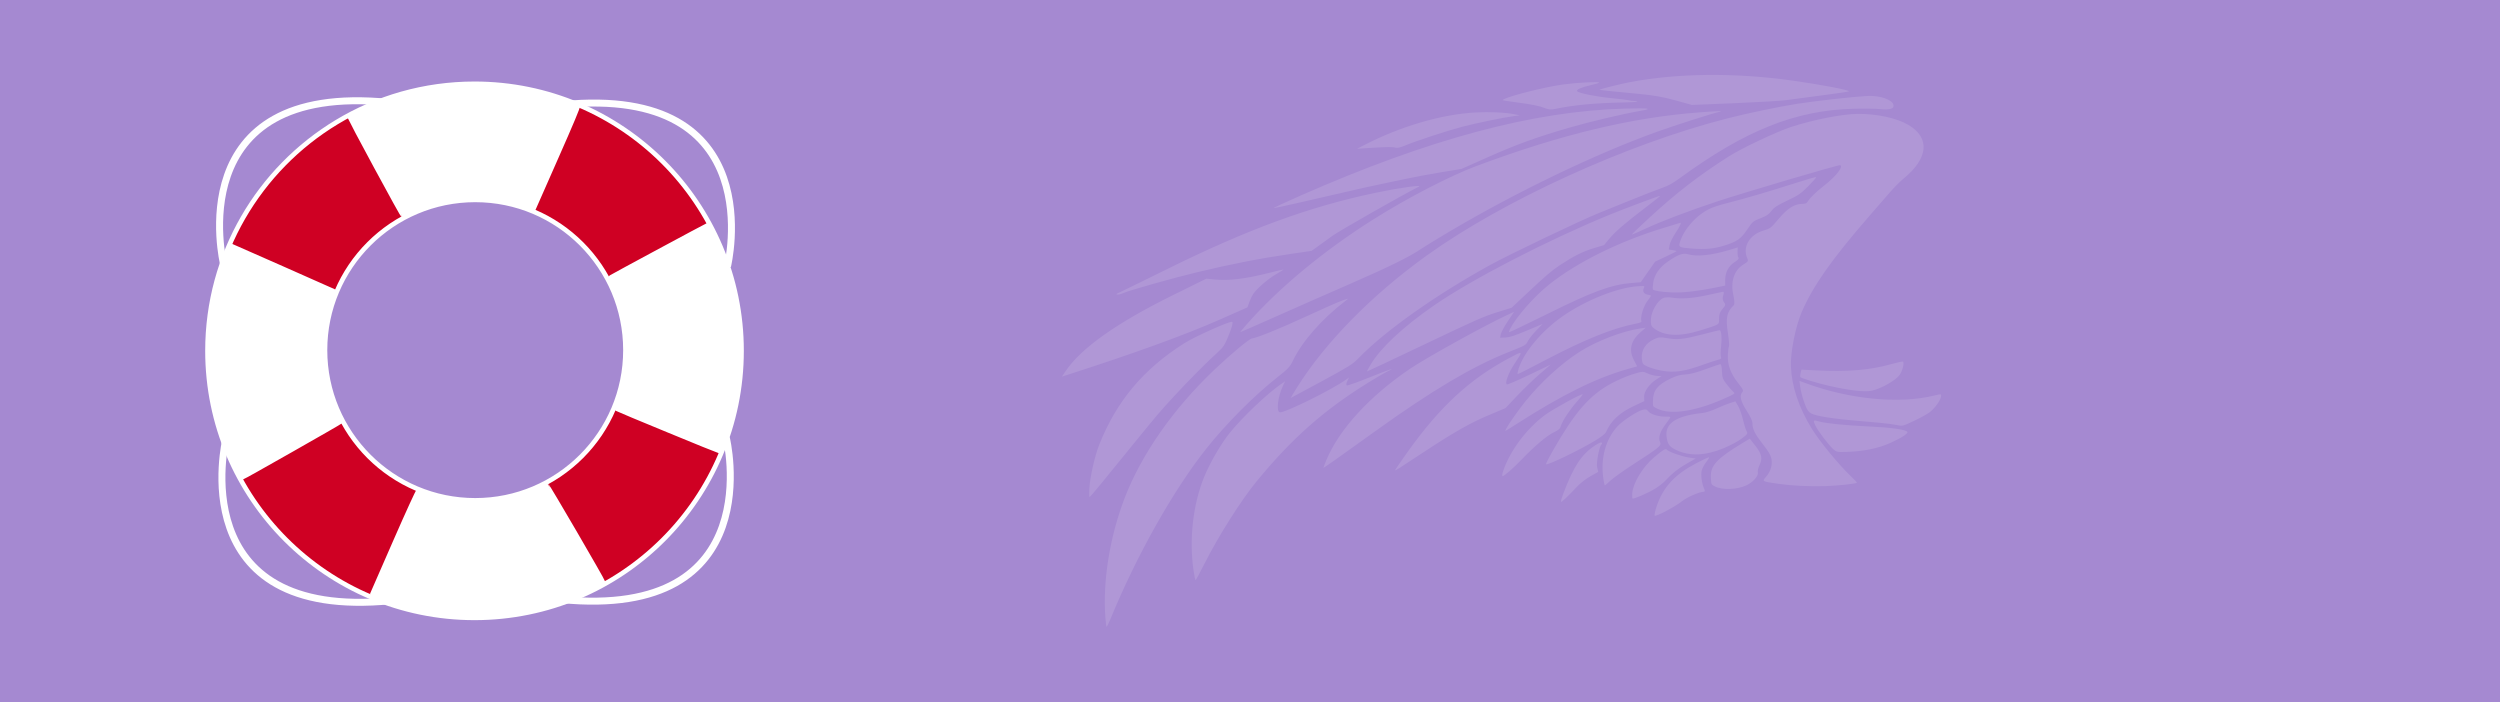
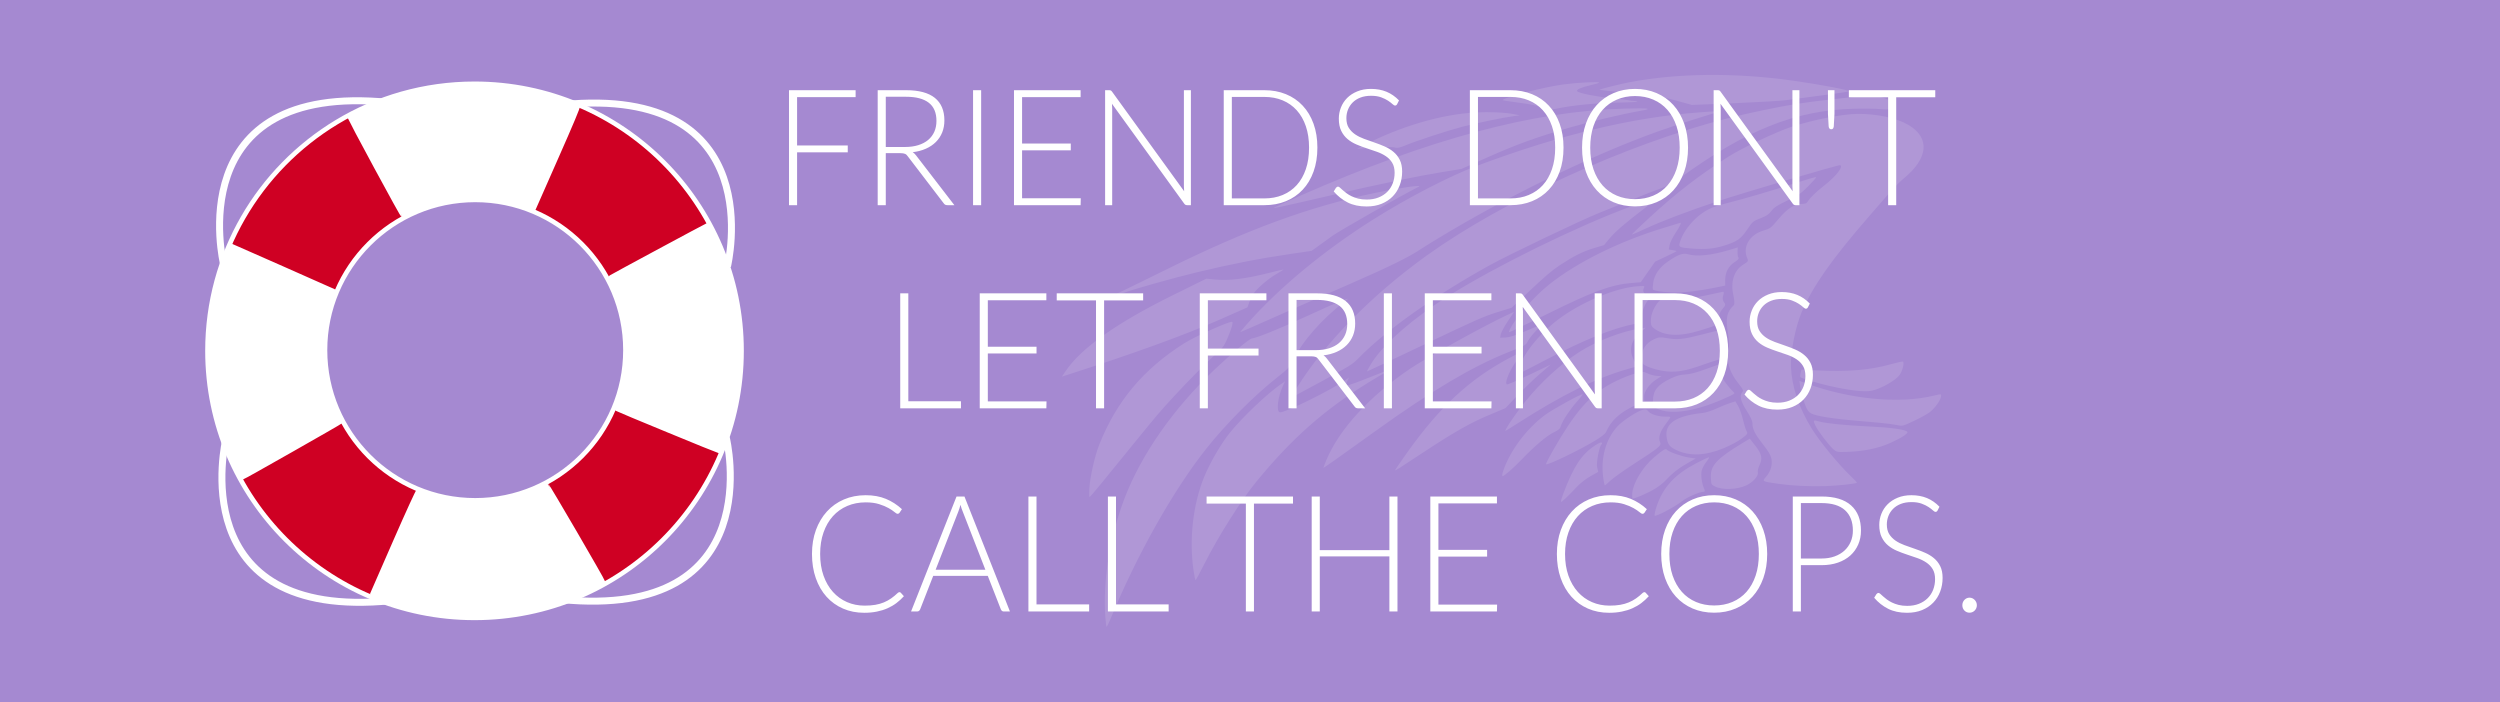
<svg xmlns="http://www.w3.org/2000/svg" width="1500" height="421" viewBox="0 0 1500 421" id="svg6323" version="1.1">
  <defs id="defs6325" />
  <g id="layer1" transform="translate(0,-631.3622)">
-     <rect style="opacity:1;fill:#a589d1;fill-opacity:1;stroke:#ffffff;stroke-width:0.499;stroke-linejoin:miter;stroke-miterlimit:4;stroke-dasharray:none;stroke-dashoffset:0;stroke-opacity:1" id="rect5267" width="3526.306" height="1115.024" x="-1013.153" y="301.483" />
+     <rect style="opacity:1;fill:#a589d1;fill-opacity:1;stroke:#ffffff;stroke-width:0.499;stroke-linejoin:miter;stroke-miterlimit:4;stroke-dasharray:none;stroke-dashoffset:0;stroke-opacity:1" id="rect5267" width="3526.306" height="1115.024" x="-1011.913" y="297.765" />
    <g id="g7000-4" transform="matrix(0.7985741,0,0,0.7985741,-1215.054,1898.862)">
      <g id="g6994-6">
        <path id="path6967-2" style="fill:none;fill-opacity:1;fill-rule:evenodd;stroke:#ffffff;stroke-width:5.244;stroke-linecap:butt;stroke-linejoin:miter;stroke-miterlimit:4;stroke-dasharray:none;stroke-opacity:1" d="m 2068.138,-1387.157 c 0,0 33.485,-136.987 -124.249,-121.381 m -252.654,251.262 c 0,0 -33.485,136.987 124.248,121.381 m 251.773,-122.248 c 0,0 33.485,136.987 -124.248,121.381 m -253.535,-252.129 c 0,0 -33.485,-136.987 124.248,-121.381" />
        <path id="path6969-8" style="fill:#cf0023;fill-opacity:1;fill-rule:evenodd;stroke:#ffffff;stroke-width:3.524;stroke-linecap:butt;stroke-linejoin:miter;stroke-miterlimit:4;stroke-dasharray:none;stroke-dashoffset:0;stroke-opacity:1" d="m 1772.043,-1359.476 -83.954,-29.756 z m -85.017,98.832 83.954,-27.631 z m 126.994,126.463 27.631,-83.423 z m 128.057,0 -27.631,-82.892 z m 125.932,-126.463 -83.423,-27.099 z m -0.531,-128.589 -81.829,29.225 z m -123.806,-124.869 -29.756,83.423 z m -129.12,0.531 27.475,83.409 z m 176.942,189.429 c 0,62.36 -50.553,112.913 -112.913,112.913 -62.36,0 -112.913,-50.553 -112.913,-112.913 0,-62.36 50.553,-112.913 112.913,-112.913 62.36,0 112.913,50.553 112.913,112.913 z m 87.142,0.531 c 0,110.781 -89.806,200.587 -200.587,200.587 -110.781,0 -200.587,-89.806 -200.587,-200.587 0,-72.864 38.85,-136.653 96.966,-171.784 30.243,-18.282 65.703,-28.803 103.621,-28.803 110.781,0 200.587,89.806 200.587,200.587 z" />
        <path id="path6971-9" style="opacity:1;fill:#ffffff;fill-opacity:1;stroke:#ffffff;stroke-width:1.762;stroke-linejoin:miter;stroke-miterlimit:4;stroke-dasharray:none;stroke-opacity:1" d="m 1800.467,-1141.03 c 0.167,-0.426 7.922,-18.166 17.234,-39.423 9.912,-22.625 17.157,-38.448 17.476,-38.164 1.175,1.048 15.057,5.349 21.113,6.543 24.134,4.758 50.117,1.665 71.094,-8.463 2.665,-1.287 5.147,-2.379 5.516,-2.428 0.607,-0.08 42.362,71.624 42.499,72.982 0.032,0.317 -3.96,2.553 -8.871,4.97 -50.789,24.99 -110.081,27.241 -162.797,6.182 -2.69,-1.075 -3.493,-1.615 -3.264,-2.199 z m 184.719,-140.847 c 1.719,-3.832 4.703,-14.098 5.911,-20.337 3.012,-15.555 2.509,-33.734 -1.372,-49.583 -1.444,-5.897 -4.833,-15.196 -7.864,-21.577 -1.919,-4.041 -2.4,-5.671 -1.804,-6.122 0.898,-0.679 72.368,-39.151 73.158,-39.381 1.133,-0.329 10.054,19.409 13.77,30.467 6.189,18.42 9.183,34.457 10.184,54.56 1.015,20.389 -0.492,37.894 -4.853,56.357 -2.587,10.953 -9.039,30.087 -10.164,30.144 -0.558,0.028 -77.102,-31.503 -77.628,-31.978 -0.189,-0.171 0.109,-1.318 0.662,-2.551 z m -181.575,-179.245 c -10.994,-20.381 -20.003,-37.339 -20.02,-37.683 -0.073,-1.442 22.342,-11.21 34.765,-15.15 35.725,-11.33 75.84,-12.132 112.258,-2.246 8.791,2.386 24.406,7.885 25.693,9.048 0.434,0.392 -4.702,12.65 -16.058,38.325 -9.183,20.762 -16.851,38.151 -17.041,38.644 -0.245,0.635 -1.405,0.501 -3.992,-0.463 -16.412,-6.109 -35.587,-8.483 -52.866,-6.548 -12.297,1.378 -27.291,5.804 -38.101,11.248 -1.969,0.992 -3.821,1.821 -4.115,1.843 -0.294,0.022 -9.529,-16.636 -20.523,-37.017 z m -103.931,225.828 c -24.911,-50.443 -27.384,-108.925 -6.833,-161.611 l 2.487,-6.376 38.559,16.99 c 21.207,9.345 38.876,17.182 39.265,17.417 0.429,0.259 -0.095,2.679 -1.334,6.16 -5.009,14.077 -7.036,27.367 -6.508,42.673 0.585,16.953 4.406,32.692 11.16,45.968 1.04,2.044 1.655,3.977 1.367,4.296 -0.691,0.765 -73.111,41.89 -73.868,41.948 -0.322,0.024 -2.254,-3.336 -4.295,-7.467 z" />
        <path id="path6973-9" style="opacity:0;fill:#ffffff;fill-opacity:1;stroke:#ffffff;stroke-width:0;stroke-miterlimit:4;stroke-dasharray:none;stroke-opacity:1" d="m 1830.507,-1230.371 c -4.601,-7.763 -8.24,-18.119 -9.864,-28.073 -1.85,-11.34 -1.066,-24.478 2.217,-37.141 1.245,-4.802 2.956,-9.989 3.39,-10.277 0.842,-0.56 4.178,-4.95 7.604,-10.006 2.072,-3.058 4.248,-6.136 4.837,-6.841 1.064,-1.274 1.068,-1.276 0.707,-0.325 -2.339,6.166 -3.49,13.086 -3.025,18.177 0.147,1.608 0.016,2.295 -0.983,5.047 -2.272,6.28 -4.298,15.084 -5.178,22.501 -1.462,12.325 -0.928,30.298 1.39,46.8 0.165,1.172 0.22,2.078 0.123,2.013 -0.098,-0.063 -0.645,-0.908 -1.218,-1.875 z m -17.474,-26.929 c -1.176,-2.57 -2.691,-7.75 -3.139,-10.731 -1.682,-11.196 -0.314,-20.768 4.335,-30.334 1.227,-2.524 5.887,-9.203 6.498,-9.312 0.243,-0.043 0.544,1.041 0.848,3.059 0.402,2.674 0.386,3.415 -0.113,5.11 -0.815,2.771 -2.228,8.961 -3.109,13.621 -0.965,5.103 -1.015,5.44 -2.234,14.851 -0.569,4.392 -1.253,9.677 -1.521,11.744 -0.268,2.067 -0.543,3.769 -0.612,3.781 -0.069,0.012 -0.498,-0.793 -0.954,-1.789 z m 28.549,8.234 c -4.362,-6.444 -7.591,-14.603 -8.603,-21.742 -0.521,-3.674 -0.605,-9.061 -0.19,-12.259 0.607,-4.683 2.515,-12.063 3.994,-15.452 l 0.457,-1.048 0.111,1.225 c 0.264,2.906 1.67,6.447 2.433,6.126 1.039,-0.437 7.126,-9.998 8.548,-13.425 l 0.333,-0.803 0.086,1.011 c 0.048,0.57 0.233,0.984 0.422,0.95 0.185,-0.033 1.657,-1.788 3.27,-3.899 2.765,-3.618 3.979,-4.994 2.659,-3.014 -0.325,0.488 -1.317,2.332 -2.204,4.099 -5.235,10.425 -7.976,19.649 -9.702,32.646 -0.744,5.605 -0.912,15.699 -0.383,23.09 0.171,2.393 0.254,4.362 0.183,4.374 -0.07,0.012 -0.707,-0.832 -1.415,-1.878 z m -46.197,-31.915 c 0.275,-6.614 4.019,-15.501 11.397,-27.053 l 4.307,-6.743 1.458,-0.533 c 2.993,-1.095 5.71,-3.008 9.715,-6.843 1.098,-1.052 2.047,-1.921 2.108,-1.932 0.061,-0.011 -0.293,0.717 -0.789,1.618 -0.979,1.781 -1.991,4.992 -2.069,6.565 -0.027,0.544 0.059,1.573 0.191,2.287 l 0.239,1.298 -3.813,5.388 c -4.676,6.608 -11.952,15.393 -21.767,26.28 l -1.039,1.153 0.062,-1.484 z m 1.131,-22.53 c 0.323,-0.456 3.067,-4.715 6.095,-9.467 10.569,-16.583 19.444,-27.382 30.198,-36.744 3.815,-3.321 7.928,-6.363 7.334,-5.423 -2.009,3.175 -9.885,17.451 -10.496,19.024 -0.102,0.262 -0.631,1.554 -1.175,2.872 l -0.99,2.396 -3.157,2.367 c -5.614,4.209 -10.184,8.052 -15.71,13.208 -3.839,3.582 -10.552,10.43 -11.271,11.496 -0.278,0.41 -0.709,0.826 -0.96,0.922 -0.339,0.13 -0.305,-0.038 0.132,-0.651 z m 57.252,17.61 c -1.116,-8.051 0.774,-18.265 5.216,-28.194 1.794,-4.009 8.878,-16.469 11.987,-21.083 l 0.92,-1.366 -0.105,2.675 c -0.058,1.471 0.011,3.056 0.154,3.523 l 0.26,0.849 0.971,-0.541 c 0.727,-0.405 1.524,-1.29 3.172,-3.523 l 2.201,-2.982 -0.446,2.08 c -0.245,1.144 -0.406,2.556 -0.357,3.138 0.088,1.049 0.067,1.085 -2.406,4.29 -5.047,6.54 -9.829,15.628 -15.711,29.862 -3.624,8.768 -5.477,13.158 -5.539,13.123 -0.036,-0.021 -0.178,-0.853 -0.316,-1.85 z m -13.632,-13.414 c 0.17,-12.612 3.479,-27.486 9.192,-41.321 8.036,-19.46 24.565,-43.525 40.339,-58.729 3.25,-3.132 8.323,-7.534 11.435,-9.922 3.061,-2.348 9.79,-6.979 12.034,-8.281 2.33,-1.352 5.108,-1.552 5.877,-0.424 0.503,0.737 -0.14,1.417 -1.987,2.101 -0.911,0.338 -3.179,1.449 -5.039,2.47 -10.565,5.799 -17.609,14.947 -24.377,31.662 -0.806,1.99 -1.29,2.83 -2.333,4.05 -0.724,0.847 -2.667,3.321 -4.317,5.5 -1.651,2.178 -3.662,4.823 -4.469,5.876 -2.52,3.291 -11.909,17.548 -14.278,21.682 -6.715,11.72 -12.109,24.494 -13.95,33.04 -0.411,1.907 -0.746,2.589 -4.246,8.628 -2.09,3.607 -3.827,6.57 -3.86,6.584 -0.034,0.016 -0.043,-1.298 -0.02,-2.917 z m -16.384,-9.426 c 1.876,-11.026 5.99,-23.36 11.631,-34.872 3.909,-7.976 9.289,-16.816 13.092,-21.511 12.118,-14.961 23.412,-25.48 35.439,-33.004 3.567,-2.232 4.393,-2.665 3.392,-1.78 -1.092,0.966 -6.673,7.14 -9.242,10.224 -8.914,10.701 -19.168,26.371 -27.196,41.562 -1.48,2.8 -2.963,5.72 -3.296,6.489 -1.175,2.714 -4.011,7.135 -9.423,14.695 -3.01,4.203 -7.536,10.588 -10.059,14.188 -2.523,3.601 -4.63,6.558 -4.683,6.572 -0.053,0.016 0.103,-1.139 0.345,-2.564 z m 44.152,13.144 c 0.898,-12.952 3.317,-21.831 8.208,-30.127 1.881,-3.19 1.841,-3.204 1.698,0.59 -0.099,2.64 0.382,5.397 0.926,5.302 0.181,-0.032 1.579,-1.964 3.107,-4.293 l 2.777,-4.235 -0.984,3.174 c -0.541,1.746 -1.327,4.874 -1.747,6.953 l -0.763,3.779 -2.341,3.174 c -2.557,3.465 -4.577,7.136 -7.98,14.497 -2.651,5.735 -3.048,6.549 -3.164,6.483 -0.056,-0.031 0.063,-2.415 0.262,-5.298 z m -16.684,-15.715 c -0.039,-4.651 1.793,-11.49 5.117,-19.1 4.102,-9.393 13.773,-25.212 22.411,-36.662 2.03,-2.69 7.026,-8.855 7.201,-8.887 0.072,-0.012 -0.557,1.775 -1.399,3.973 -2.017,5.263 -2.944,8.253 -3.237,10.439 l -0.24,1.791 -1.594,1.688 c -1.62,1.716 -2.831,3.646 -4.356,6.947 -0.897,1.941 -1.413,3.593 -3.03,9.696 l -1.123,4.242 -2.234,2.422 c -1.97,2.136 -3.128,3.778 -9.797,13.888 -4.16,6.306 -7.595,11.448 -7.633,11.427 -0.038,-0.022 -0.076,-0.86 -0.084,-1.863 z m -31.992,-30.723 c 17.463,-24.624 33.604,-40.599 50.347,-49.828 4.366,-2.406 5.31,-2.717 3.266,-1.076 -3.087,2.479 -8.325,7.315 -11.477,10.594 -5.042,5.247 -7.83,8.612 -11.721,14.147 l -3.576,5.087 -3.44,2.695 c -1.892,1.482 -4.61,3.731 -6.039,4.996 -1.43,1.265 -3.121,2.739 -3.759,3.275 -0.638,0.536 -1.899,1.65 -2.803,2.476 -9.672,8.841 -14.248,12.963 -14.416,12.989 -0.111,0.016 1.516,-2.393 3.617,-5.354 z m 68.526,41.616 c -0.99,-5.173 -0.422,-11.434 1.475,-16.261 0.781,-1.988 4.38,-8.262 4.651,-8.108 0.076,0.043 -0.016,0.938 -0.208,1.988 -0.429,2.363 -0.565,5.901 -0.269,7.037 0.181,0.695 0.062,1.097 -0.643,2.178 -0.878,1.347 -1.987,4.828 -2.863,8.988 -0.547,2.598 -1.337,5.208 -1.644,5.434 -0.125,0.092 -0.35,-0.473 -0.499,-1.255 z m -4.19,-9.681 c -0.078,-1.067 0.185,-5.226 0.483,-7.634 0.703,-5.689 2.374,-11.735 4.431,-16.037 1.942,-4.06 5.692,-8.793 8.765,-11.063 l 0.854,-0.631 -0.415,1.331 c -0.917,2.938 -0.321,5.164 1.858,6.944 l 1.311,1.071 -1.291,1.319 c -5.077,5.184 -9.418,11.999 -14.79,23.213 -0.587,1.225 -1.087,2.216 -1.111,2.202 -0.024,-0.012 -0.067,-0.335 -0.094,-0.715 z m 17.917,9.166 c -1.185,-7.074 -1.06,-10.591 0.489,-13.816 0.438,-0.911 0.715,-1.264 0.907,-1.155 0.152,0.086 0.216,0.248 0.141,0.36 -0.278,0.417 1.058,4.597 1.753,5.484 l 0.723,0.922 -0.944,1.689 c -0.556,0.995 -1.105,2.493 -1.335,3.646 -0.636,3.181 -1.089,4.901 -1.263,4.802 -0.09,-0.051 -0.302,-0.921 -0.471,-1.933 z m -6.791,-8.789 c -0.234,-10.499 0.59,-15.566 3.278,-20.157 0.845,-1.442 2.016,-3.063 2.934,-4.059 1.46,-1.585 1.578,-1.656 2.651,-1.603 0.618,0.031 1.526,-0.117 2.018,-0.328 l 0.894,-0.384 -0.567,1.161 c -0.811,1.659 -0.961,3.922 -0.335,5.041 l 0.52,0.93 -1.423,2.135 c -1.852,2.778 -2.549,5.378 -2.202,8.214 0.067,0.544 -0.268,1.507 -1.058,3.045 -1.83,3.563 -6.087,10.061 -6.446,9.84 -0.1,-0.062 -0.219,-1.788 -0.265,-3.835 z m -15.566,-14.684 c -0.88,-4.086 0.038,-10.534 2.225,-15.629 2.503,-5.831 6.992,-11.653 10.713,-13.896 1.164,-0.702 1.174,-0.702 1.236,-0.019 0.078,0.863 0.766,1.273 1.622,0.968 0.629,-0.224 0.649,-0.166 0.479,1.429 -0.161,1.513 0.486,4.365 1.149,5.068 0.178,0.189 -0.044,0.487 -0.899,1.204 -3.578,3.001 -7.612,8.287 -12.359,16.19 -1.959,3.263 -3.635,5.945 -3.724,5.961 -0.089,0.016 -0.288,-0.559 -0.443,-1.277 z m 28.008,16.167 c -2.77,-4.171 -3.919,-8.764 -3.195,-12.767 0.297,-1.641 1.929,-5.156 2.788,-6.004 0.517,-0.51 0.713,-0.539 1.315,-0.198 0.739,0.419 2.678,0.133 3.907,-0.578 0.332,-0.192 0.667,-0.308 0.745,-0.26 0.079,0.048 0.058,0.87 -0.046,1.825 -0.24,2.211 0.092,3.906 0.901,4.603 0.783,0.674 0.657,1.068 -2.404,7.511 -1.195,2.516 -2.308,5.214 -2.475,5.995 -0.166,0.782 -0.379,1.375 -0.472,1.319 -0.094,-0.055 -0.573,-0.708 -1.064,-1.448 z m -81.925,-50.736 c 4.726,-7.761 10.969,-14.288 17.198,-17.98 2.387,-1.415 5.438,-2.774 7.126,-3.176 l 1.314,-0.312 -1.014,0.732 c -1.73,1.248 -6.253,5.157 -8.419,7.276 -2.322,2.272 -7.032,7.572 -8.464,9.527 -0.568,0.776 -1.139,1.305 -1.436,1.333 -0.65,0.061 -1.645,0.575 -4.625,2.391 l -2.468,1.504 0.789,-1.295 z m 89.019,51.375 c -1.03,-2.302 -1.038,-6.862 -0.018,-10.007 0.825,-2.542 1.128,-3.136 1.493,-2.929 0.558,0.317 3.526,0.117 4.982,-0.335 l 1.397,-0.434 -1.077,1.946 c -1.059,1.912 -1.645,3.566 -2.077,5.852 -0.12,0.635 -0.552,1.827 -0.961,2.65 -0.821,1.652 -2.871,4.502 -3.129,4.351 -0.091,-0.053 -0.365,-0.546 -0.611,-1.095 z m -41.156,-24.725 c -0.234,-3.212 0.817,-9.536 2.258,-13.583 2.709,-7.609 8.247,-16.261 14.995,-23.425 1.264,-1.343 2.325,-2.48 2.357,-2.528 0.236,-0.354 0.357,0.787 0.282,2.654 -0.049,1.218 0.068,2.684 0.259,3.258 l 0.348,1.043 0.771,-0.216 c 0.424,-0.119 0.809,-0.195 0.855,-0.168 0.046,0.027 -0.564,1.02 -1.356,2.208 l -1.44,2.16 -0.174,2.951 -0.174,2.952 -1.525,0.971 c -3.701,2.357 -6.287,5.507 -12.352,15.045 -2.631,4.138 -4.845,7.489 -4.92,7.447 -0.075,-0.042 -0.158,-0.388 -0.186,-0.769 z m 47.113,25.18 c -0.926,-4.715 -0.191,-8.65 2.433,-13.024 0.911,-1.52 1.723,-2.726 1.803,-2.68 0.08,0.046 0.08,0.666 -8e-4,1.379 -0.08,0.713 -0.025,1.737 0.123,2.276 0.289,1.05 1.485,2.859 2.475,3.745 0.471,0.421 0.513,0.602 0.186,0.8 -0.797,0.482 -2.375,2.709 -2.838,4.006 -0.695,1.944 -3.128,6.03 -3.473,5.834 -0.154,-0.087 -0.472,-1.139 -0.707,-2.337 z m -5.958,-16.196 c -1.859,-2.805 -0.577,-5.571 4.022,-8.676 0.518,-0.35 1.416,-1.343 2.015,-2.229 0.594,-0.879 1.454,-2.007 1.91,-2.508 l 0.83,-0.91 1.022,0.758 c 0.562,0.417 1.658,1.566 2.435,2.554 0.777,0.988 1.671,1.985 1.985,2.217 0.512,0.377 0.503,0.594 -0.083,2.083 -0.406,1.033 -1.256,2.476 -2.244,3.81 -2.541,3.43 -5.46,5.081 -8.682,4.911 -1.57,-0.083 -2.19,-0.471 -3.21,-2.009 z m 12.856,4.923 c -1.538,-2.654 -1.146,-4.778 2.002,-10.861 l 0.784,-1.516 1.827,1.039 c 2.146,1.219 2.82,2.118 2.963,3.952 0.051,0.651 0.286,1.434 0.524,1.739 0.514,0.661 0.173,2.604 -0.682,3.887 -1.211,1.817 -3.916,3.358 -5.668,3.23 -0.97,-0.071 -0.91,-0.019 -1.75,-1.469 z m -19.443,-11.606 c -1.128,-2.263 -0.933,-3.958 0.751,-6.508 0.815,-1.234 1.371,-1.801 2.285,-2.329 0.833,-0.481 1.803,-1.42 3.121,-3.022 1.052,-1.278 2.033,-2.421 2.181,-2.541 0.181,-0.146 0.558,0.306 1.149,1.378 0.776,1.408 1.058,1.697 2.391,2.454 0.831,0.472 1.766,0.937 2.077,1.034 0.546,0.17 0.504,0.265 -1.126,2.556 -3.843,5.404 -7.929,8.484 -11.052,8.33 -1.214,-0.06 -1.085,0.038 -1.779,-1.353 z m -6.777,-8.192 c -1.1,-1.858 -1.077,-3.771 0.064,-5.483 0.593,-0.89 0.913,-1.099 2.21,-1.442 2.182,-0.578 3.252,-1.297 6.196,-4.167 1.439,-1.403 2.675,-2.568 2.747,-2.589 0.343,-0.099 1.335,1.515 2.043,3.327 0.433,1.107 0.966,2.194 1.184,2.417 0.326,0.333 0.288,0.507 -0.213,0.974 -0.336,0.313 -1.275,1.367 -2.088,2.344 -2.863,3.439 -4.488,4.657 -7.166,5.37 -1.65,0.44 -3.63,0.557 -4.172,0.248 -0.178,-0.101 -0.54,-0.551 -0.805,-1 z m 36.308,14.298 c 0.273,-1.577 -0.148,-3.351 -1.077,-4.544 -0.556,-0.714 -1.359,-1.302 -3.242,-2.376 -2.579,-1.469 -3.593,-2.338 -4.225,-3.615 -0.237,-0.479 -1.06,-1.218 -2.356,-2.116 -2.24,-1.551 -3.197,-2.71 -3.03,-3.667 0.107,-0.612 0,-0.71 -1.839,-1.756 -2.449,-1.39 -4.01,-3.011 -5.027,-5.22 -0.413,-0.897 -0.752,-1.794 -0.754,-1.994 -10e-4,-0.2 -0.743,-1.446 -1.648,-2.77 -2.221,-3.25 -2.621,-4.556 -2.084,-6.809 0.058,-0.242 -0.459,-1.163 -1.148,-2.045 -2.118,-2.712 -2.741,-5.656 -1.65,-7.795 0.55,-1.079 0.557,-1.274 0.063,-1.719 -2.239,-2.016 -2.302,-5.453 -0.141,-7.705 1.022,-1.065 1.078,-1.216 1.481,-3.99 0.458,-3.158 1.232,-4.767 2.655,-5.523 0.662,-0.352 0.789,-0.529 0.795,-1.107 0.011,-1.099 0.453,-2.848 1.32,-5.23 1.108,-3.045 1.402,-5.944 0.588,-5.798 -0.374,0.067 -14.721,15.103 -18.665,19.56 -4.215,4.764 -8.254,9.812 -10.297,12.868 -1,1.496 -1.841,2.646 -1.869,2.555 -0.028,-0.091 0.591,-2.511 1.376,-5.377 2.2,-8.036 4.473,-14.131 7.883,-21.135 1.452,-2.982 6.141,-10.014 8.222,-12.326 3.353,-3.729 7.967,-7.62 10.808,-9.116 3.537,-1.861 7.751,-2.801 10.68,-2.381 5.537,0.794 7.485,5.493 5.128,12.37 -0.298,0.869 -0.744,2.839 -0.99,4.376 -0.247,1.537 -0.765,4.772 -1.153,7.189 -2.098,13.098 -2.568,20.725 -1.699,27.573 0.47,3.702 2.419,9.856 4.079,12.877 2.426,4.416 6.131,8.416 11.036,11.915 2.757,1.967 8.94,5.309 12.125,6.554 1.155,0.452 2.126,0.906 2.158,1.01 0.074,0.241 -3.063,2.392 -5.405,3.705 -2.807,1.574 -6.311,3.114 -8.972,3.942 -3.398,1.057 -3.373,1.06 -3.124,-0.379 z m -39.128,-24.032 c -0.761,-1.707 -0.802,-4.585 -0.081,-5.666 0.24,-0.36 0.92,-0.759 1.659,-0.973 1.871,-0.542 3.931,-1.832 6.316,-3.957 1.175,-1.047 2.263,-2.006 2.417,-2.13 0.183,-0.147 0.354,0.127 0.491,0.787 0.142,0.683 0.434,1.141 0.899,1.404 0.59,0.335 0.658,0.566 0.478,1.61 -0.149,0.859 -0.02,1.589 0.436,2.473 0.723,1.404 0.866,1.112 -2.13,4.377 -3.197,3.485 -6.195,4.762 -9.061,3.861 -0.576,-0.181 -0.874,-0.555 -1.423,-1.786 z m -51.936,-34.602 c 1.125,-1.688 6.408,-6.682 9.321,-8.812 2.332,-1.706 6.375,-4.091 6.461,-3.812 0.03,0.099 -0.517,0.691 -1.217,1.316 -1.553,1.386 -2.3,2.44 -1.892,2.671 0.503,0.285 4.191,-0.605 7.24,-1.747 1.583,-0.593 3.075,-1.098 3.316,-1.121 0.24,-0.023 0.723,-0.185 1.074,-0.359 0.35,-0.174 0.658,-0.247 0.684,-0.163 0.026,0.085 -1.154,0.799 -2.623,1.586 -4.947,2.652 -8.903,5.264 -11.702,7.726 -0.723,0.636 -1.246,0.852 -2.076,0.858 -1.231,0.01 -2.797,0.39 -6.27,1.528 -1.279,0.419 -2.37,0.736 -2.426,0.705 -0.055,-0.031 0,-0.2 0.111,-0.375 z m 48.274,26.354 c -0.648,-1.83 -0.529,-3.871 0.341,-5.875 1.129,-2.599 1.802,-3.425 2.926,-3.59 1.969,-0.289 4.44,-1.942 7.09,-4.744 l 1.388,-1.467 0.464,0.994 c 0.255,0.546 0.624,1.084 0.819,1.195 0.241,0.137 0.172,0.574 -0.218,1.373 -0.687,1.406 -0.584,3.153 0.286,4.849 l 0.613,1.195 -1.55,1.342 c -2.806,2.429 -5.576,4.335 -7.585,5.218 -2.075,0.913 -3.48,1.325 -3.834,1.124 -0.116,-0.066 -0.448,-0.791 -0.739,-1.613 z m 46.164,16.31 c -1.045,-0.907 -1.03,-1.09 0.101,-1.229 1.485,-0.184 5.312,-1.578 9.909,-3.61 4.199,-1.856 7.16,-2.796 7.754,-2.459 0.398,0.226 -0.347,1.831 -1.867,4.024 -1.645,2.372 -4.007,4.411 -7.124,6.147 -1.723,0.96 -1.911,1.001 -2.875,0.624 -1.472,-0.575 -4.813,-2.556 -5.896,-3.496 z m -45.671,-27.404 c -0.839,-3.422 -0.101,-7.795 1.789,-10.601 0.408,-0.607 1.563,-1.879 2.567,-2.827 2.405,-2.273 6.702,-6.763 10.403,-10.871 1.643,-1.823 3.055,-3.277 3.137,-3.23 0.083,0.047 -0.119,1.272 -0.447,2.724 -0.54,2.386 -0.756,2.881 -2.264,5.178 -1.388,2.115 -1.687,2.752 -1.788,3.807 -0.099,1.031 -0.325,1.526 -1.212,2.653 -1.04,1.321 -1.095,1.492 -1.183,3.657 -0.111,2.731 -0.521,3.7 -2.445,5.781 -1.579,1.708 -3.04,2.668 -5.66,3.72 -2.336,0.938 -2.669,0.939 -2.897,0.01 z m 40.768,23.087 c -0.77,-0.82 -1.776,-2.064 -2.234,-2.766 l -0.833,-1.275 1.201,-0.064 c 10.01,-0.534 19.87,-4.174 25.379,-9.37 1.183,-1.115 1.212,-1.125 1.445,-0.487 0.329,0.899 0.182,3.06 -0.303,4.442 -0.222,0.634 -1.099,2.193 -1.95,3.466 -1.509,2.258 -1.573,2.32 -2.695,2.557 -0.632,0.134 -2.181,0.638 -3.442,1.121 -1.261,0.482 -3.913,1.497 -5.892,2.255 -1.979,0.758 -4.58,1.602 -5.78,1.875 -2.529,0.577 -2.797,0.481 -4.897,-1.755 z m -3.739,-5.884 -0.222,-0.822 2.712,-1.178 c 6.067,-2.635 10.025,-5.161 13.275,-8.472 0.982,-1 1.863,-1.775 1.959,-1.72 0.45,0.255 0.943,2.137 0.86,3.279 -0.114,1.559 -1.8,4.622 -3.327,6.046 -1.102,1.027 -4.246,2.134 -8.602,3.028 -2.449,0.503 -5.947,0.936 -6.235,0.773 -0.108,-0.061 -0.296,-0.481 -0.418,-0.933 z m -69.159,-43.562 c 0.269,-0.403 3.453,-3.416 4.755,-4.498 7.834,-6.514 18.396,-12.058 29.913,-15.7 5.622,-1.778 11.666,-3.314 11.765,-2.99 0.027,0.087 -2.03,1.647 -4.571,3.467 -2.541,1.82 -5.26,3.795 -6.043,4.389 -0.782,0.594 -4.917,3.083 -9.187,5.53 l -7.765,4.449 -3.618,0.556 c -2.682,0.412 -4.65,0.948 -7.613,2.073 -5.019,1.906 -7.738,2.876 -7.638,2.725 z" />
      </g>
    </g>
-     <flowRoot xml:space="preserve" id="flowRoot5722-3" style="font-style:normal;font-variant:normal;font-weight:100;font-stretch:normal;font-size:70px;line-height:125%;font-family:Lato;-inkscape-font-specification:'Lato, Thin';text-align:start;letter-spacing:0px;word-spacing:0px;writing-mode:lr-tb;text-anchor:start;fill:#ffffff;fill-opacity:1;stroke:none;stroke-width:1px;stroke-linecap:butt;stroke-linejoin:miter;stroke-opacity:1" transform="matrix(1.278249,0,0,1.322211,62.9151,736.7992)">
-       <flowRegion id="flowRegion5724-0">
-         <rect id="rect5726-1" width="560.375" height="315.025" x="375.624" y="-62.464" style="font-style:normal;font-variant:normal;font-weight:100;font-stretch:normal;font-size:70px;line-height:125%;font-family:Lato;-inkscape-font-specification:'Lato, Thin';text-align:start;writing-mode:lr-tb;text-anchor:start;fill:#ffffff;fill-opacity:1" />
-       </flowRegion>
-       <flowPara id="flowPara5728-5" style="font-style:normal;font-variant:normal;font-weight:300;font-stretch:normal;font-size:73.75px;line-height:125%;font-family:Lato;-inkscape-font-specification:'Lato, Light';text-align:center;writing-mode:lr-tb;text-anchor:middle;fill:#ffffff;fill-opacity:1">FRIENDS DON'T LET FRIENDS CALL THE COPS.</flowPara>
-     </flowRoot>
    <flowRoot xml:space="preserve" id="flowRoot8450" style="font-style:normal;font-weight:normal;font-size:40px;line-height:125%;font-family:sans-serif;letter-spacing:0px;word-spacing:0px;fill:#000000;fill-opacity:1;stroke:none;stroke-width:1px;stroke-linecap:butt;stroke-linejoin:miter;stroke-opacity:1" transform="translate(-43.30011,631.3622)">
      <flowRegion id="flowRegion8452">
        <rect id="rect8454" width="929.07" height="154.261" x="788.833" y="494.624" />
      </flowRegion>
      <flowPara id="flowPara8456" />
    </flowRoot>
    <g id="g8485" transform="matrix(2.568684,1.099233,-1.308635,2.157655,-1266.6,2138.309)" style="opacity:0.12;fill:#ffffff;fill-opacity:1">
      <path id="path8493" style="opacity:1;fill:#ffffff;fill-opacity:1;stroke:#ffffff;stroke-width:0;stroke-miterlimit:4;stroke-dasharray:none;stroke-opacity:1" d="m 383.467,-721.994 c -4.601,-7.763 -8.24,-18.119 -9.864,-28.073 -1.85,-11.34 -1.066,-24.478 2.217,-37.141 1.245,-4.802 2.956,-9.989 3.39,-10.277 0.842,-0.56 4.178,-4.95 7.604,-10.006 2.072,-3.058 4.248,-6.136 4.837,-6.841 1.064,-1.274 1.068,-1.276 0.707,-0.325 -2.339,6.166 -3.49,13.086 -3.025,18.177 0.147,1.608 0.016,2.295 -0.983,5.047 -2.272,6.28 -4.298,15.084 -5.178,22.501 -1.462,12.325 -0.928,30.298 1.39,46.8 0.165,1.172 0.22,2.078 0.123,2.013 -0.098,-0.063 -0.645,-0.908 -1.218,-1.875 z m -17.474,-26.929 c -1.176,-2.57 -2.691,-7.75 -3.139,-10.731 -1.682,-11.196 -0.314,-20.768 4.335,-30.334 1.227,-2.524 5.887,-9.203 6.498,-9.312 0.243,-0.043 0.544,1.041 0.848,3.059 0.402,2.674 0.386,3.415 -0.113,5.11 -0.815,2.771 -2.228,8.961 -3.109,13.621 -0.965,5.103 -1.015,5.44 -2.234,14.851 -0.569,4.392 -1.253,9.677 -1.521,11.744 -0.268,2.067 -0.543,3.769 -0.612,3.781 -0.069,0.012 -0.498,-0.793 -0.954,-1.789 z m 28.549,8.234 c -4.362,-6.444 -7.591,-14.603 -8.603,-21.742 -0.521,-3.674 -0.605,-9.061 -0.19,-12.259 0.607,-4.683 2.515,-12.063 3.994,-15.452 l 0.457,-1.048 0.111,1.225 c 0.264,2.906 1.67,6.447 2.433,6.126 1.039,-0.437 7.126,-9.998 8.548,-13.425 l 0.333,-0.803 0.086,1.011 c 0.048,0.57 0.233,0.984 0.422,0.95 0.185,-0.033 1.657,-1.788 3.27,-3.899 2.765,-3.618 3.979,-4.994 2.659,-3.014 -0.325,0.488 -1.317,2.332 -2.204,4.099 -5.235,10.425 -7.976,19.649 -9.702,32.646 -0.744,5.605 -0.912,15.699 -0.383,23.09 0.171,2.393 0.254,4.362 0.183,4.374 -0.07,0.012 -0.707,-0.832 -1.415,-1.878 z m -46.197,-31.915 c 0.275,-6.614 4.019,-15.501 11.397,-27.053 l 4.307,-6.743 1.458,-0.533 c 2.993,-1.095 5.71,-3.008 9.715,-6.843 1.098,-1.052 2.047,-1.921 2.108,-1.932 0.061,-0.011 -0.293,0.717 -0.789,1.618 -0.979,1.781 -1.991,4.992 -2.069,6.565 -0.027,0.544 0.059,1.573 0.191,2.287 l 0.239,1.298 -3.813,5.388 c -4.676,6.608 -11.952,15.393 -21.767,26.28 l -1.039,1.153 0.062,-1.484 z m 1.131,-22.53 c 0.323,-0.456 3.067,-4.715 6.095,-9.467 10.569,-16.583 19.444,-27.382 30.198,-36.744 3.815,-3.321 7.928,-6.363 7.334,-5.423 -2.009,3.175 -9.885,17.451 -10.496,19.024 -0.102,0.262 -0.631,1.554 -1.175,2.872 l -0.99,2.396 -3.157,2.367 c -5.614,4.209 -10.184,8.052 -15.71,13.208 -3.839,3.582 -10.552,10.43 -11.271,11.496 -0.278,0.41 -0.709,0.826 -0.96,0.922 -0.339,0.13 -0.305,-0.038 0.132,-0.651 z m 57.252,17.61 c -1.116,-8.051 0.774,-18.265 5.216,-28.194 1.794,-4.009 8.878,-16.469 11.987,-21.083 l 0.92,-1.366 -0.105,2.675 c -0.058,1.471 0.011,3.056 0.154,3.523 l 0.26,0.849 0.971,-0.541 c 0.727,-0.405 1.524,-1.29 3.172,-3.523 l 2.201,-2.982 -0.446,2.08 c -0.245,1.144 -0.406,2.556 -0.357,3.138 0.088,1.049 0.067,1.085 -2.406,4.29 -5.047,6.54 -9.829,15.628 -15.711,29.862 -3.624,8.768 -5.477,13.158 -5.539,13.123 -0.036,-0.021 -0.178,-0.853 -0.316,-1.85 z m -13.632,-13.414 c 0.17,-12.612 3.479,-27.486 9.192,-41.321 8.036,-19.46 24.565,-43.525 40.339,-58.729 3.25,-3.132 8.323,-7.534 11.435,-9.922 3.061,-2.348 9.79,-6.979 12.034,-8.281 2.33,-1.352 5.108,-1.552 5.877,-0.424 0.503,0.737 -0.14,1.417 -1.987,2.101 -0.911,0.338 -3.179,1.449 -5.039,2.47 -10.565,5.799 -17.609,14.947 -24.377,31.662 -0.806,1.99 -1.29,2.83 -2.333,4.05 -0.724,0.847 -2.667,3.321 -4.317,5.5 -1.651,2.178 -3.662,4.823 -4.469,5.876 -2.52,3.291 -11.909,17.548 -14.278,21.682 -6.715,11.72 -12.109,24.494 -13.95,33.04 -0.411,1.907 -0.746,2.589 -4.246,8.628 -2.09,3.607 -3.827,6.57 -3.86,6.584 -0.034,0.016 -0.043,-1.298 -0.02,-2.917 z m -16.384,-9.426 c 1.876,-11.026 5.99,-23.36 11.631,-34.872 3.909,-7.976 9.289,-16.816 13.092,-21.511 12.118,-14.961 23.412,-25.48 35.439,-33.004 3.567,-2.232 4.393,-2.665 3.392,-1.78 -1.092,0.966 -6.673,7.14 -9.242,10.224 -8.914,10.701 -19.168,26.371 -27.196,41.562 -1.48,2.8 -2.963,5.72 -3.296,6.489 -1.175,2.714 -4.011,7.135 -9.423,14.695 -3.01,4.203 -7.536,10.588 -10.059,14.188 -2.523,3.601 -4.63,6.558 -4.683,6.572 -0.053,0.016 0.103,-1.139 0.345,-2.564 z m 44.152,13.144 c 0.898,-12.952 3.317,-21.831 8.208,-30.127 1.881,-3.19 1.841,-3.204 1.698,0.59 -0.099,2.64 0.382,5.397 0.926,5.302 0.181,-0.032 1.579,-1.964 3.107,-4.293 l 2.777,-4.235 -0.984,3.174 c -0.541,1.746 -1.327,4.874 -1.747,6.953 l -0.763,3.779 -2.341,3.174 c -2.557,3.465 -4.577,7.136 -7.98,14.497 -2.651,5.735 -3.048,6.549 -3.164,6.483 -0.056,-0.031 0.063,-2.415 0.262,-5.298 z m -16.684,-15.715 c -0.039,-4.651 1.793,-11.49 5.117,-19.1 4.102,-9.393 13.773,-25.212 22.411,-36.662 2.03,-2.69 7.026,-8.855 7.201,-8.887 0.072,-0.012 -0.557,1.775 -1.399,3.973 -2.017,5.263 -2.944,8.253 -3.237,10.439 l -0.24,1.791 -1.594,1.688 c -1.62,1.716 -2.831,3.646 -4.356,6.947 -0.897,1.941 -1.413,3.593 -3.03,9.696 l -1.123,4.242 -2.234,2.422 c -1.97,2.136 -3.128,3.778 -9.797,13.888 -4.16,6.306 -7.595,11.448 -7.633,11.427 -0.038,-0.022 -0.076,-0.86 -0.084,-1.863 z m -31.992,-30.723 c 17.463,-24.624 33.604,-40.599 50.347,-49.828 4.366,-2.406 5.31,-2.717 3.266,-1.076 -3.087,2.479 -8.325,7.315 -11.477,10.594 -5.042,5.247 -7.83,8.612 -11.721,14.147 l -3.576,5.087 -3.44,2.695 c -1.892,1.482 -4.61,3.731 -6.039,4.996 -1.43,1.265 -3.121,2.739 -3.759,3.275 -0.638,0.536 -1.899,1.65 -2.803,2.476 -9.672,8.841 -14.248,12.963 -14.416,12.989 -0.111,0.016 1.516,-2.393 3.617,-5.354 z m 68.526,41.616 c -0.99,-5.173 -0.422,-11.434 1.475,-16.261 0.781,-1.988 4.38,-8.262 4.651,-8.108 0.076,0.043 -0.016,0.938 -0.208,1.988 -0.429,2.363 -0.565,5.901 -0.269,7.037 0.181,0.695 0.062,1.097 -0.643,2.178 -0.878,1.347 -1.987,4.828 -2.863,8.988 -0.547,2.598 -1.337,5.208 -1.644,5.434 -0.125,0.092 -0.35,-0.473 -0.499,-1.255 z m -4.19,-9.681 c -0.078,-1.067 0.185,-5.226 0.483,-7.634 0.703,-5.689 2.374,-11.735 4.431,-16.037 1.942,-4.06 5.692,-8.793 8.765,-11.063 l 0.854,-0.631 -0.415,1.331 c -0.917,2.938 -0.321,5.164 1.858,6.944 l 1.311,1.071 -1.291,1.319 c -5.077,5.184 -9.418,11.999 -14.79,23.213 -0.587,1.225 -1.087,2.216 -1.111,2.202 -0.024,-0.012 -0.067,-0.335 -0.094,-0.715 z m 17.917,9.166 c -1.185,-7.074 -1.06,-10.591 0.489,-13.816 0.438,-0.911 0.715,-1.264 0.907,-1.155 0.152,0.086 0.216,0.248 0.141,0.36 -0.278,0.417 1.058,4.597 1.753,5.484 l 0.723,0.922 -0.944,1.689 c -0.556,0.995 -1.105,2.493 -1.335,3.646 -0.636,3.181 -1.089,4.901 -1.263,4.802 -0.09,-0.051 -0.302,-0.921 -0.471,-1.933 z m -6.791,-8.789 c -0.234,-10.499 0.59,-15.566 3.278,-20.157 0.845,-1.442 2.016,-3.063 2.934,-4.059 1.46,-1.585 1.578,-1.656 2.651,-1.603 0.618,0.031 1.526,-0.117 2.018,-0.328 l 0.894,-0.384 -0.567,1.161 c -0.811,1.659 -0.961,3.922 -0.335,5.041 l 0.52,0.93 -1.423,2.135 c -1.852,2.778 -2.549,5.378 -2.202,8.214 0.067,0.544 -0.268,1.507 -1.058,3.045 -1.83,3.563 -6.087,10.061 -6.446,9.84 -0.1,-0.062 -0.219,-1.788 -0.265,-3.835 z m -15.566,-14.684 c -0.88,-4.086 0.038,-10.534 2.225,-15.629 2.503,-5.831 6.992,-11.653 10.713,-13.896 1.164,-0.702 1.174,-0.702 1.236,-0.019 0.078,0.863 0.766,1.273 1.622,0.968 0.629,-0.224 0.649,-0.166 0.479,1.429 -0.161,1.513 0.486,4.365 1.149,5.068 0.178,0.189 -0.044,0.487 -0.899,1.204 -3.578,3.001 -7.612,8.287 -12.359,16.19 -1.959,3.263 -3.635,5.945 -3.724,5.961 -0.089,0.016 -0.288,-0.559 -0.443,-1.277 z m 28.008,16.167 c -2.77,-4.171 -3.919,-8.764 -3.195,-12.767 0.297,-1.641 1.929,-5.156 2.788,-6.004 0.517,-0.51 0.713,-0.539 1.315,-0.198 0.739,0.419 2.678,0.133 3.907,-0.578 0.332,-0.192 0.667,-0.308 0.745,-0.26 0.079,0.048 0.058,0.87 -0.046,1.825 -0.24,2.211 0.092,3.906 0.901,4.603 0.783,0.674 0.657,1.068 -2.404,7.511 -1.195,2.516 -2.308,5.214 -2.475,5.995 -0.166,0.782 -0.379,1.375 -0.472,1.319 -0.094,-0.055 -0.573,-0.708 -1.064,-1.448 z m -81.925,-50.736 c 4.726,-7.761 10.969,-14.288 17.198,-17.98 2.387,-1.415 5.438,-2.774 7.126,-3.176 l 1.314,-0.312 -1.014,0.732 c -1.73,1.248 -6.253,5.157 -8.419,7.276 -2.322,2.272 -7.032,7.572 -8.464,9.527 -0.568,0.776 -1.139,1.305 -1.436,1.333 -0.65,0.061 -1.645,0.575 -4.625,2.391 l -2.468,1.504 0.789,-1.295 z m 89.019,51.375 c -1.03,-2.302 -1.038,-6.862 -0.018,-10.007 0.825,-2.542 1.128,-3.136 1.493,-2.929 0.558,0.317 3.526,0.117 4.982,-0.335 l 1.397,-0.434 -1.077,1.946 c -1.059,1.912 -1.645,3.566 -2.077,5.852 -0.12,0.635 -0.552,1.827 -0.961,2.65 -0.821,1.652 -2.871,4.502 -3.129,4.351 -0.091,-0.053 -0.365,-0.546 -0.611,-1.095 z m -41.156,-24.725 c -0.234,-3.212 0.817,-9.536 2.258,-13.583 2.709,-7.609 8.247,-16.261 14.995,-23.425 1.264,-1.343 2.325,-2.48 2.357,-2.528 0.236,-0.354 0.357,0.787 0.282,2.654 -0.049,1.218 0.068,2.684 0.259,3.258 l 0.348,1.043 0.771,-0.216 c 0.424,-0.119 0.809,-0.195 0.855,-0.168 0.046,0.027 -0.564,1.02 -1.356,2.208 l -1.44,2.16 -0.174,2.951 -0.174,2.952 -1.525,0.971 c -3.701,2.357 -6.287,5.507 -12.352,15.045 -2.631,4.138 -4.845,7.489 -4.92,7.447 -0.075,-0.042 -0.158,-0.388 -0.186,-0.769 z m 47.113,25.18 c -0.926,-4.715 -0.191,-8.65 2.433,-13.024 0.911,-1.52 1.723,-2.726 1.803,-2.68 0.08,0.046 0.08,0.666 -8e-4,1.379 -0.08,0.713 -0.025,1.737 0.123,2.276 0.289,1.05 1.485,2.859 2.475,3.745 0.471,0.421 0.513,0.602 0.186,0.8 -0.797,0.482 -2.375,2.709 -2.838,4.006 -0.695,1.944 -3.128,6.03 -3.473,5.834 -0.154,-0.087 -0.472,-1.139 -0.707,-2.337 z m -5.958,-16.196 c -1.859,-2.805 -0.577,-5.571 4.022,-8.676 0.518,-0.35 1.416,-1.343 2.015,-2.229 0.594,-0.879 1.454,-2.007 1.91,-2.508 l 0.83,-0.91 1.022,0.758 c 0.562,0.417 1.658,1.566 2.435,2.554 0.777,0.988 1.671,1.985 1.985,2.217 0.512,0.377 0.503,0.594 -0.083,2.083 -0.406,1.033 -1.256,2.476 -2.244,3.81 -2.541,3.43 -5.46,5.081 -8.682,4.911 -1.57,-0.083 -2.19,-0.471 -3.21,-2.009 z m 12.856,4.923 c -1.538,-2.654 -1.146,-4.778 2.002,-10.861 l 0.784,-1.516 1.827,1.039 c 2.146,1.219 2.82,2.118 2.963,3.952 0.051,0.651 0.286,1.434 0.524,1.739 0.514,0.661 0.173,2.604 -0.682,3.887 -1.211,1.817 -3.916,3.358 -5.668,3.23 -0.97,-0.071 -0.91,-0.019 -1.75,-1.469 z m -19.443,-11.606 c -1.128,-2.263 -0.933,-3.958 0.751,-6.508 0.815,-1.234 1.371,-1.801 2.285,-2.329 0.833,-0.481 1.803,-1.42 3.121,-3.022 1.052,-1.278 2.033,-2.421 2.181,-2.541 0.181,-0.146 0.558,0.306 1.149,1.378 0.776,1.408 1.058,1.697 2.391,2.454 0.831,0.472 1.766,0.937 2.077,1.034 0.546,0.17 0.504,0.265 -1.126,2.556 -3.843,5.404 -7.929,8.484 -11.052,8.33 -1.214,-0.06 -1.085,0.038 -1.779,-1.353 z m -6.777,-8.192 c -1.1,-1.858 -1.077,-3.771 0.064,-5.483 0.593,-0.89 0.913,-1.099 2.21,-1.442 2.182,-0.578 3.252,-1.297 6.196,-4.167 1.439,-1.403 2.675,-2.568 2.747,-2.589 0.343,-0.099 1.335,1.515 2.043,3.327 0.433,1.107 0.966,2.194 1.184,2.417 0.326,0.333 0.288,0.507 -0.213,0.974 -0.336,0.313 -1.275,1.367 -2.088,2.344 -2.863,3.439 -4.488,4.657 -7.166,5.37 -1.65,0.44 -3.63,0.557 -4.172,0.248 -0.178,-0.101 -0.54,-0.551 -0.805,-1 z m 36.308,14.298 c 0.273,-1.577 -0.148,-3.351 -1.077,-4.544 -0.556,-0.714 -1.359,-1.302 -3.242,-2.376 -2.579,-1.469 -3.593,-2.338 -4.225,-3.615 -0.237,-0.479 -1.06,-1.218 -2.356,-2.116 -2.24,-1.551 -3.197,-2.71 -3.03,-3.667 0.107,-0.612 0,-0.71 -1.839,-1.756 -2.449,-1.39 -4.01,-3.011 -5.027,-5.22 -0.413,-0.897 -0.752,-1.794 -0.754,-1.994 -10e-4,-0.2 -0.743,-1.446 -1.648,-2.77 -2.221,-3.25 -2.621,-4.556 -2.084,-6.809 0.058,-0.242 -0.459,-1.163 -1.148,-2.045 -2.118,-2.712 -2.741,-5.656 -1.65,-7.795 0.55,-1.079 0.557,-1.274 0.063,-1.719 -2.239,-2.016 -2.302,-5.453 -0.141,-7.705 1.022,-1.065 1.078,-1.216 1.481,-3.99 0.458,-3.158 1.232,-4.767 2.655,-5.523 0.662,-0.352 0.789,-0.529 0.795,-1.107 0.011,-1.099 0.453,-2.848 1.32,-5.23 1.108,-3.045 1.402,-5.944 0.588,-5.798 -0.374,0.067 -14.721,15.103 -18.665,19.56 -4.215,4.764 -8.254,9.812 -10.297,12.868 -1,1.496 -1.841,2.646 -1.869,2.555 -0.028,-0.091 0.591,-2.511 1.376,-5.377 2.2,-8.036 4.473,-14.131 7.883,-21.135 1.452,-2.982 6.141,-10.014 8.222,-12.326 3.353,-3.729 7.967,-7.62 10.808,-9.116 3.537,-1.861 7.751,-2.801 10.68,-2.381 5.537,0.794 7.485,5.493 5.128,12.37 -0.298,0.869 -0.744,2.839 -0.99,4.376 -0.247,1.537 -0.765,4.772 -1.153,7.189 -2.098,13.098 -2.568,20.725 -1.699,27.573 0.47,3.702 2.419,9.856 4.079,12.877 2.426,4.416 6.131,8.416 11.036,11.915 2.757,1.967 8.94,5.309 12.125,6.554 1.155,0.452 2.126,0.906 2.158,1.01 0.074,0.241 -3.063,2.392 -5.405,3.705 -2.807,1.574 -6.311,3.114 -8.972,3.942 -3.398,1.057 -3.373,1.06 -3.124,-0.379 z m -39.128,-24.032 c -0.761,-1.707 -0.802,-4.585 -0.081,-5.666 0.24,-0.36 0.92,-0.759 1.659,-0.973 1.871,-0.542 3.931,-1.832 6.316,-3.957 1.175,-1.047 2.263,-2.006 2.417,-2.13 0.183,-0.147 0.354,0.127 0.491,0.787 0.142,0.683 0.434,1.141 0.899,1.404 0.59,0.335 0.658,0.566 0.478,1.61 -0.149,0.859 -0.02,1.589 0.436,2.473 0.723,1.404 0.866,1.112 -2.13,4.377 -3.197,3.485 -6.195,4.762 -9.061,3.861 -0.576,-0.181 -0.874,-0.555 -1.423,-1.786 z m -51.936,-34.602 c 1.125,-1.688 6.408,-6.682 9.321,-8.812 2.332,-1.706 6.375,-4.091 6.461,-3.812 0.03,0.099 -0.517,0.691 -1.217,1.316 -1.553,1.386 -2.3,2.44 -1.892,2.671 0.503,0.285 4.191,-0.605 7.24,-1.747 1.583,-0.593 3.075,-1.098 3.316,-1.121 0.24,-0.023 0.723,-0.185 1.074,-0.359 0.35,-0.174 0.658,-0.247 0.684,-0.163 0.026,0.085 -1.154,0.799 -2.623,1.586 -4.947,2.652 -8.903,5.264 -11.702,7.726 -0.723,0.636 -1.246,0.852 -2.076,0.858 -1.231,0.01 -2.797,0.39 -6.27,1.528 -1.279,0.419 -2.37,0.736 -2.426,0.705 -0.055,-0.031 0,-0.2 0.111,-0.375 z m 48.274,26.354 c -0.648,-1.83 -0.529,-3.871 0.341,-5.875 1.129,-2.599 1.802,-3.425 2.926,-3.59 1.969,-0.289 4.44,-1.942 7.09,-4.744 l 1.388,-1.467 0.464,0.994 c 0.255,0.546 0.624,1.084 0.819,1.195 0.241,0.137 0.172,0.574 -0.218,1.373 -0.687,1.406 -0.584,3.153 0.286,4.849 l 0.613,1.195 -1.55,1.342 c -2.806,2.429 -5.576,4.335 -7.585,5.218 -2.075,0.913 -3.48,1.325 -3.834,1.124 -0.116,-0.066 -0.448,-0.791 -0.739,-1.613 z m 46.164,16.31 c -1.045,-0.907 -1.03,-1.09 0.101,-1.229 1.485,-0.184 5.312,-1.578 9.909,-3.61 4.199,-1.856 7.16,-2.796 7.754,-2.459 0.398,0.226 -0.347,1.831 -1.867,4.024 -1.645,2.372 -4.007,4.411 -7.124,6.147 -1.723,0.96 -1.911,1.001 -2.875,0.624 -1.472,-0.575 -4.813,-2.556 -5.896,-3.496 z m -45.671,-27.404 c -0.839,-3.422 -0.101,-7.795 1.789,-10.601 0.408,-0.607 1.563,-1.879 2.567,-2.827 2.405,-2.273 6.702,-6.763 10.403,-10.871 1.643,-1.823 3.055,-3.277 3.137,-3.23 0.083,0.047 -0.119,1.272 -0.447,2.724 -0.54,2.386 -0.756,2.881 -2.264,5.178 -1.388,2.115 -1.687,2.752 -1.788,3.807 -0.099,1.031 -0.325,1.526 -1.212,2.653 -1.04,1.321 -1.095,1.492 -1.183,3.657 -0.111,2.731 -0.521,3.7 -2.445,5.781 -1.579,1.708 -3.04,2.668 -5.66,3.72 -2.336,0.938 -2.669,0.939 -2.897,0.01 z m 40.768,23.087 c -0.77,-0.82 -1.776,-2.064 -2.234,-2.766 l -0.833,-1.275 1.201,-0.064 c 10.01,-0.534 19.87,-4.174 25.379,-9.37 1.183,-1.115 1.212,-1.125 1.445,-0.487 0.329,0.899 0.182,3.06 -0.303,4.442 -0.222,0.634 -1.099,2.193 -1.95,3.466 -1.509,2.258 -1.573,2.32 -2.695,2.557 -0.632,0.134 -2.181,0.638 -3.442,1.121 -1.261,0.482 -3.913,1.497 -5.892,2.255 -1.979,0.758 -4.58,1.602 -5.78,1.875 -2.529,0.577 -2.797,0.481 -4.897,-1.755 z m -3.739,-5.884 -0.222,-0.822 2.712,-1.178 c 6.067,-2.635 10.025,-5.161 13.275,-8.472 0.982,-1 1.863,-1.775 1.959,-1.72 0.45,0.255 0.943,2.137 0.86,3.279 -0.114,1.559 -1.8,4.622 -3.327,6.046 -1.102,1.027 -4.246,2.134 -8.602,3.028 -2.449,0.503 -5.947,0.936 -6.235,0.773 -0.108,-0.061 -0.296,-0.481 -0.418,-0.933 z m -69.159,-43.562 c 0.269,-0.403 3.453,-3.416 4.755,-4.498 7.834,-6.514 18.396,-12.058 29.913,-15.7 5.622,-1.778 11.666,-3.314 11.765,-2.99 0.027,0.087 -2.03,1.647 -4.571,3.467 -2.541,1.82 -5.26,3.795 -6.043,4.389 -0.782,0.594 -4.917,3.083 -9.187,5.53 l -7.765,4.449 -3.618,0.556 c -2.682,0.412 -4.65,0.948 -7.613,2.073 -5.019,1.906 -7.738,2.876 -7.638,2.725 z" />
    </g>
+     <text xml:space="preserve" style="font-style:normal;font-variant:normal;font-weight:300;font-stretch:normal;font-size:95.879px;line-height:125%;font-family:Lato;-inkscape-font-specification:'Lato, Light';text-align:center;letter-spacing:0px;word-spacing:0px;writing-mode:lr-tb;text-anchor:middle;fill:#ffffff;fill-opacity:1;stroke:none;stroke-width:1px;stroke-linecap:butt;stroke-linejoin:miter;stroke-opacity:1" x="916.571" y="741.817" id="text7311" transform="scale(0.9832348,1.017051)">
+       <tspan id="tspan7325" x="929.585" y="741.817">FRIENDS DON'T </tspan>
+       <tspan id="tspan7327" x="929.585" y="861.665">LET FRIENDS </tspan>
+       <tspan id="tspan7329" x="916.571" y="981.514">CALL THE COPS.</tspan>
+     </text>
  </g>
</svg>
